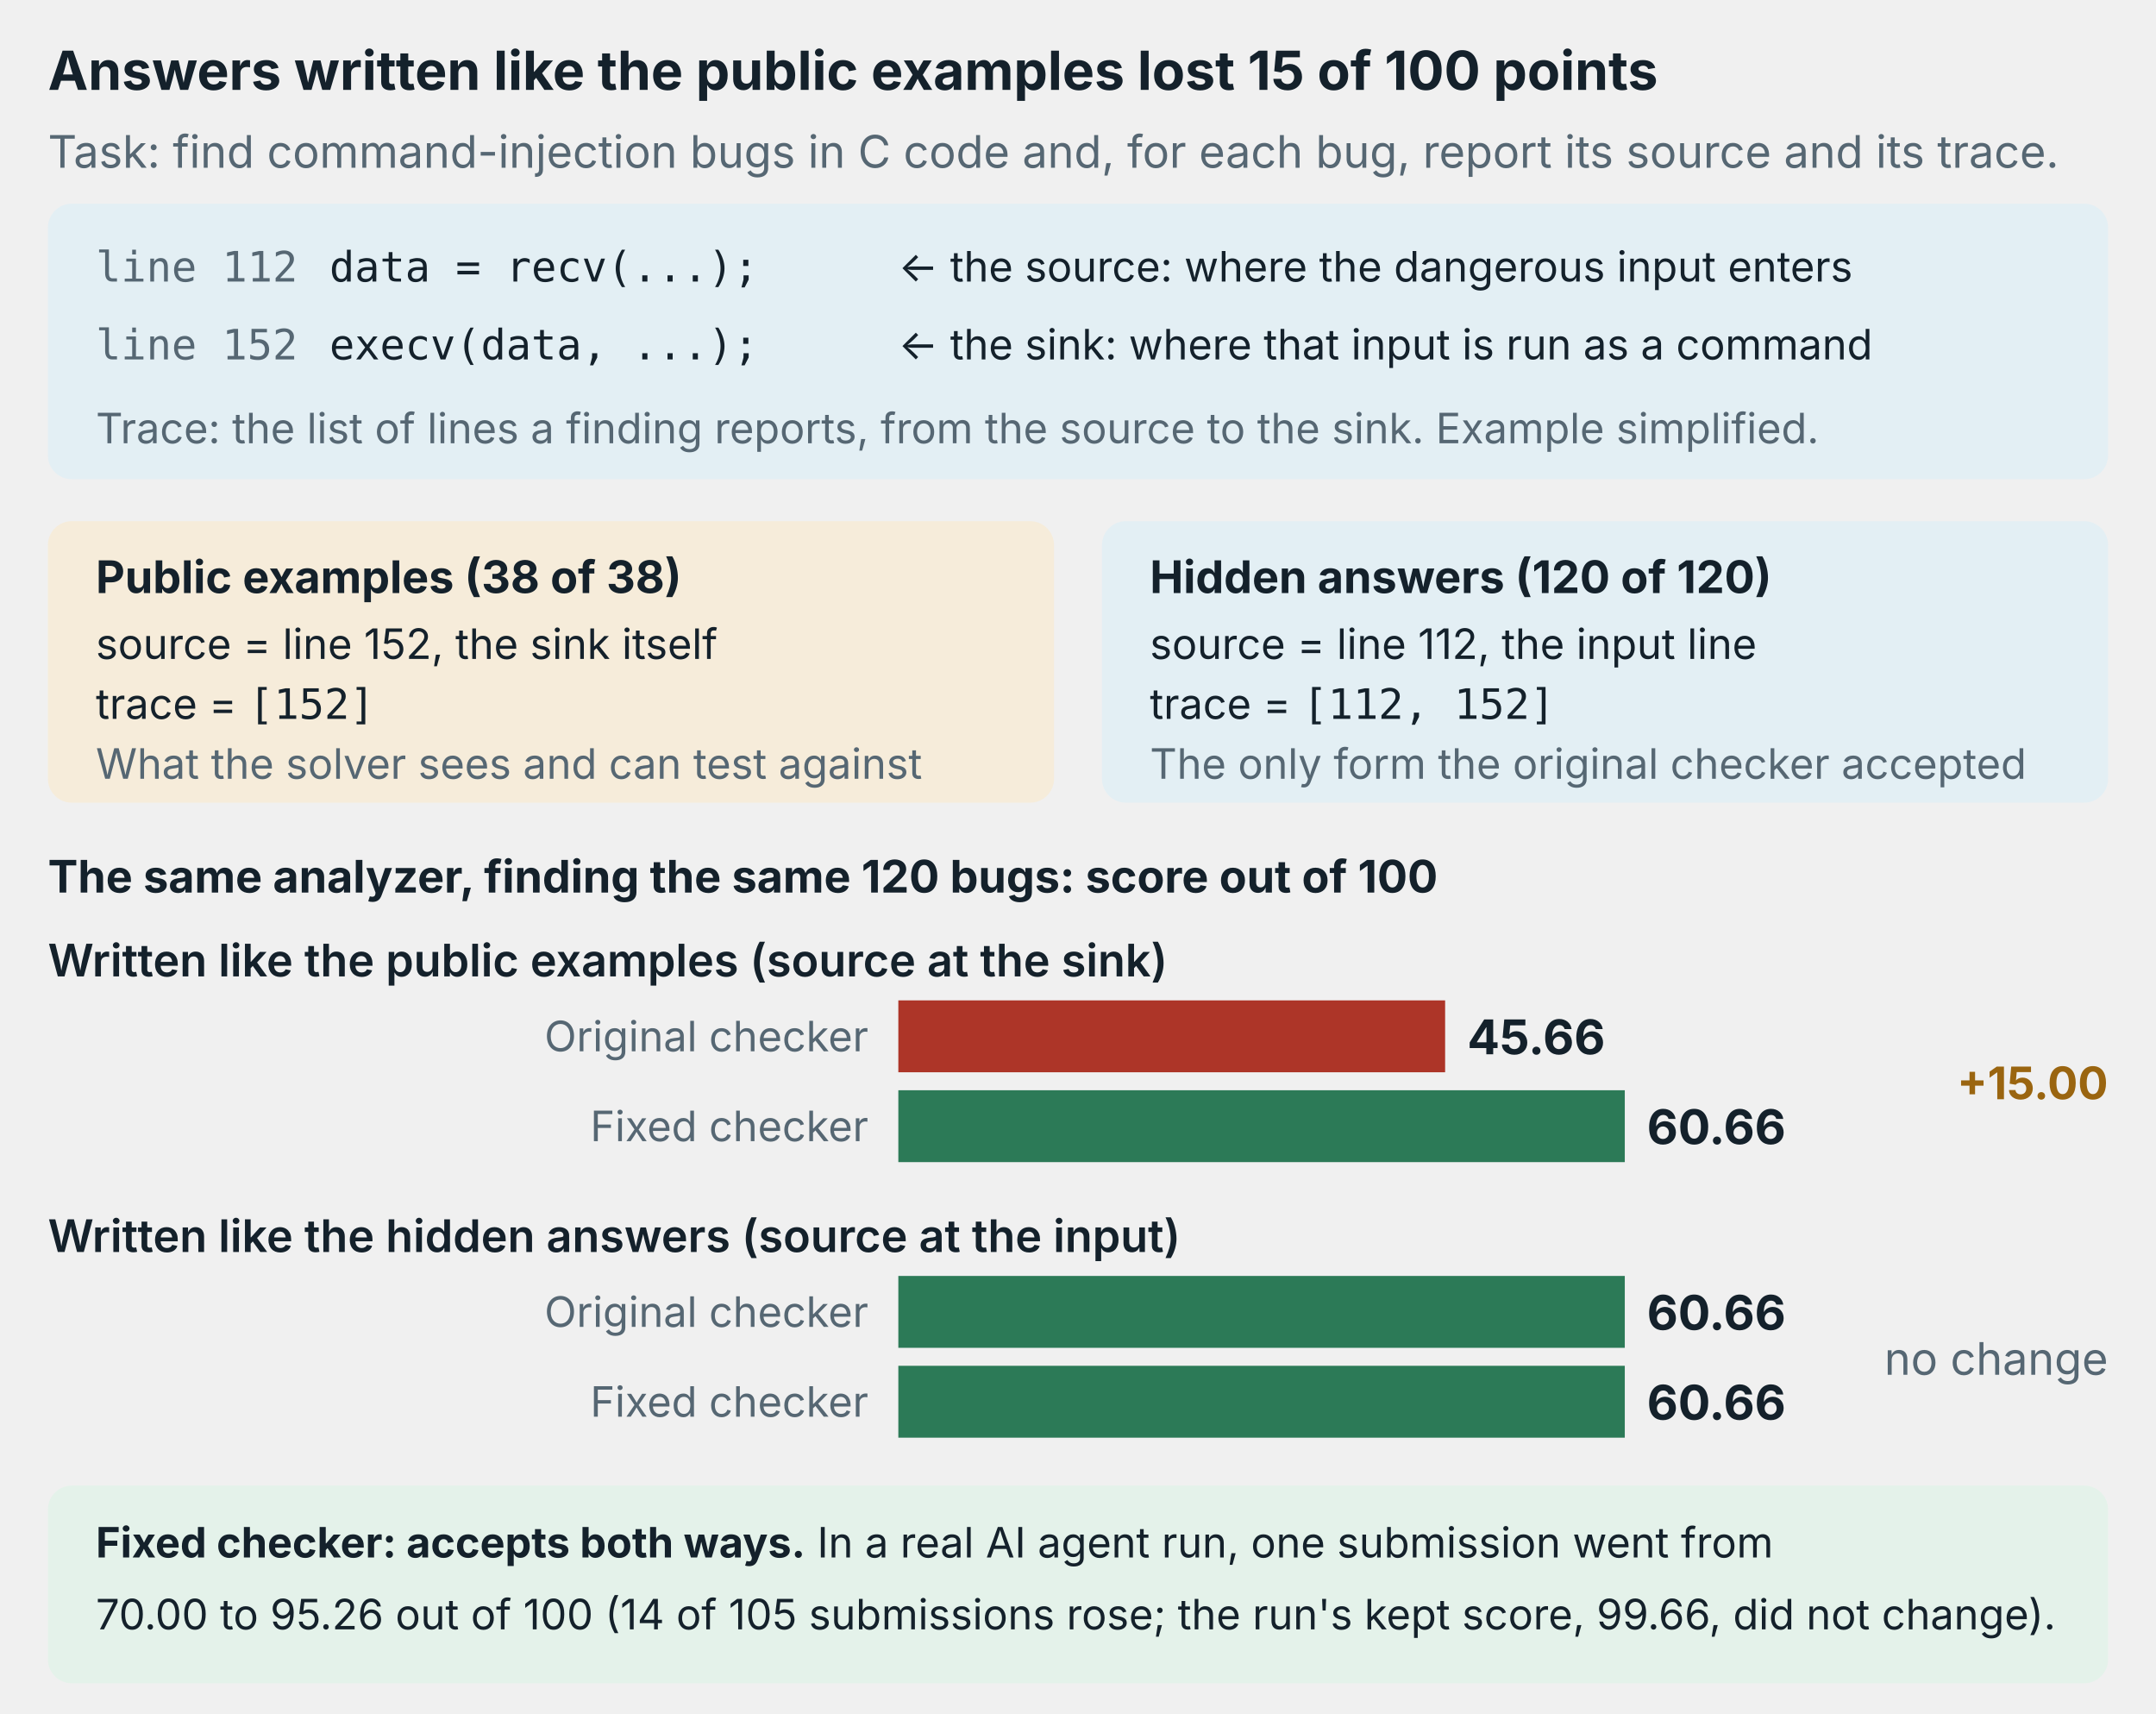
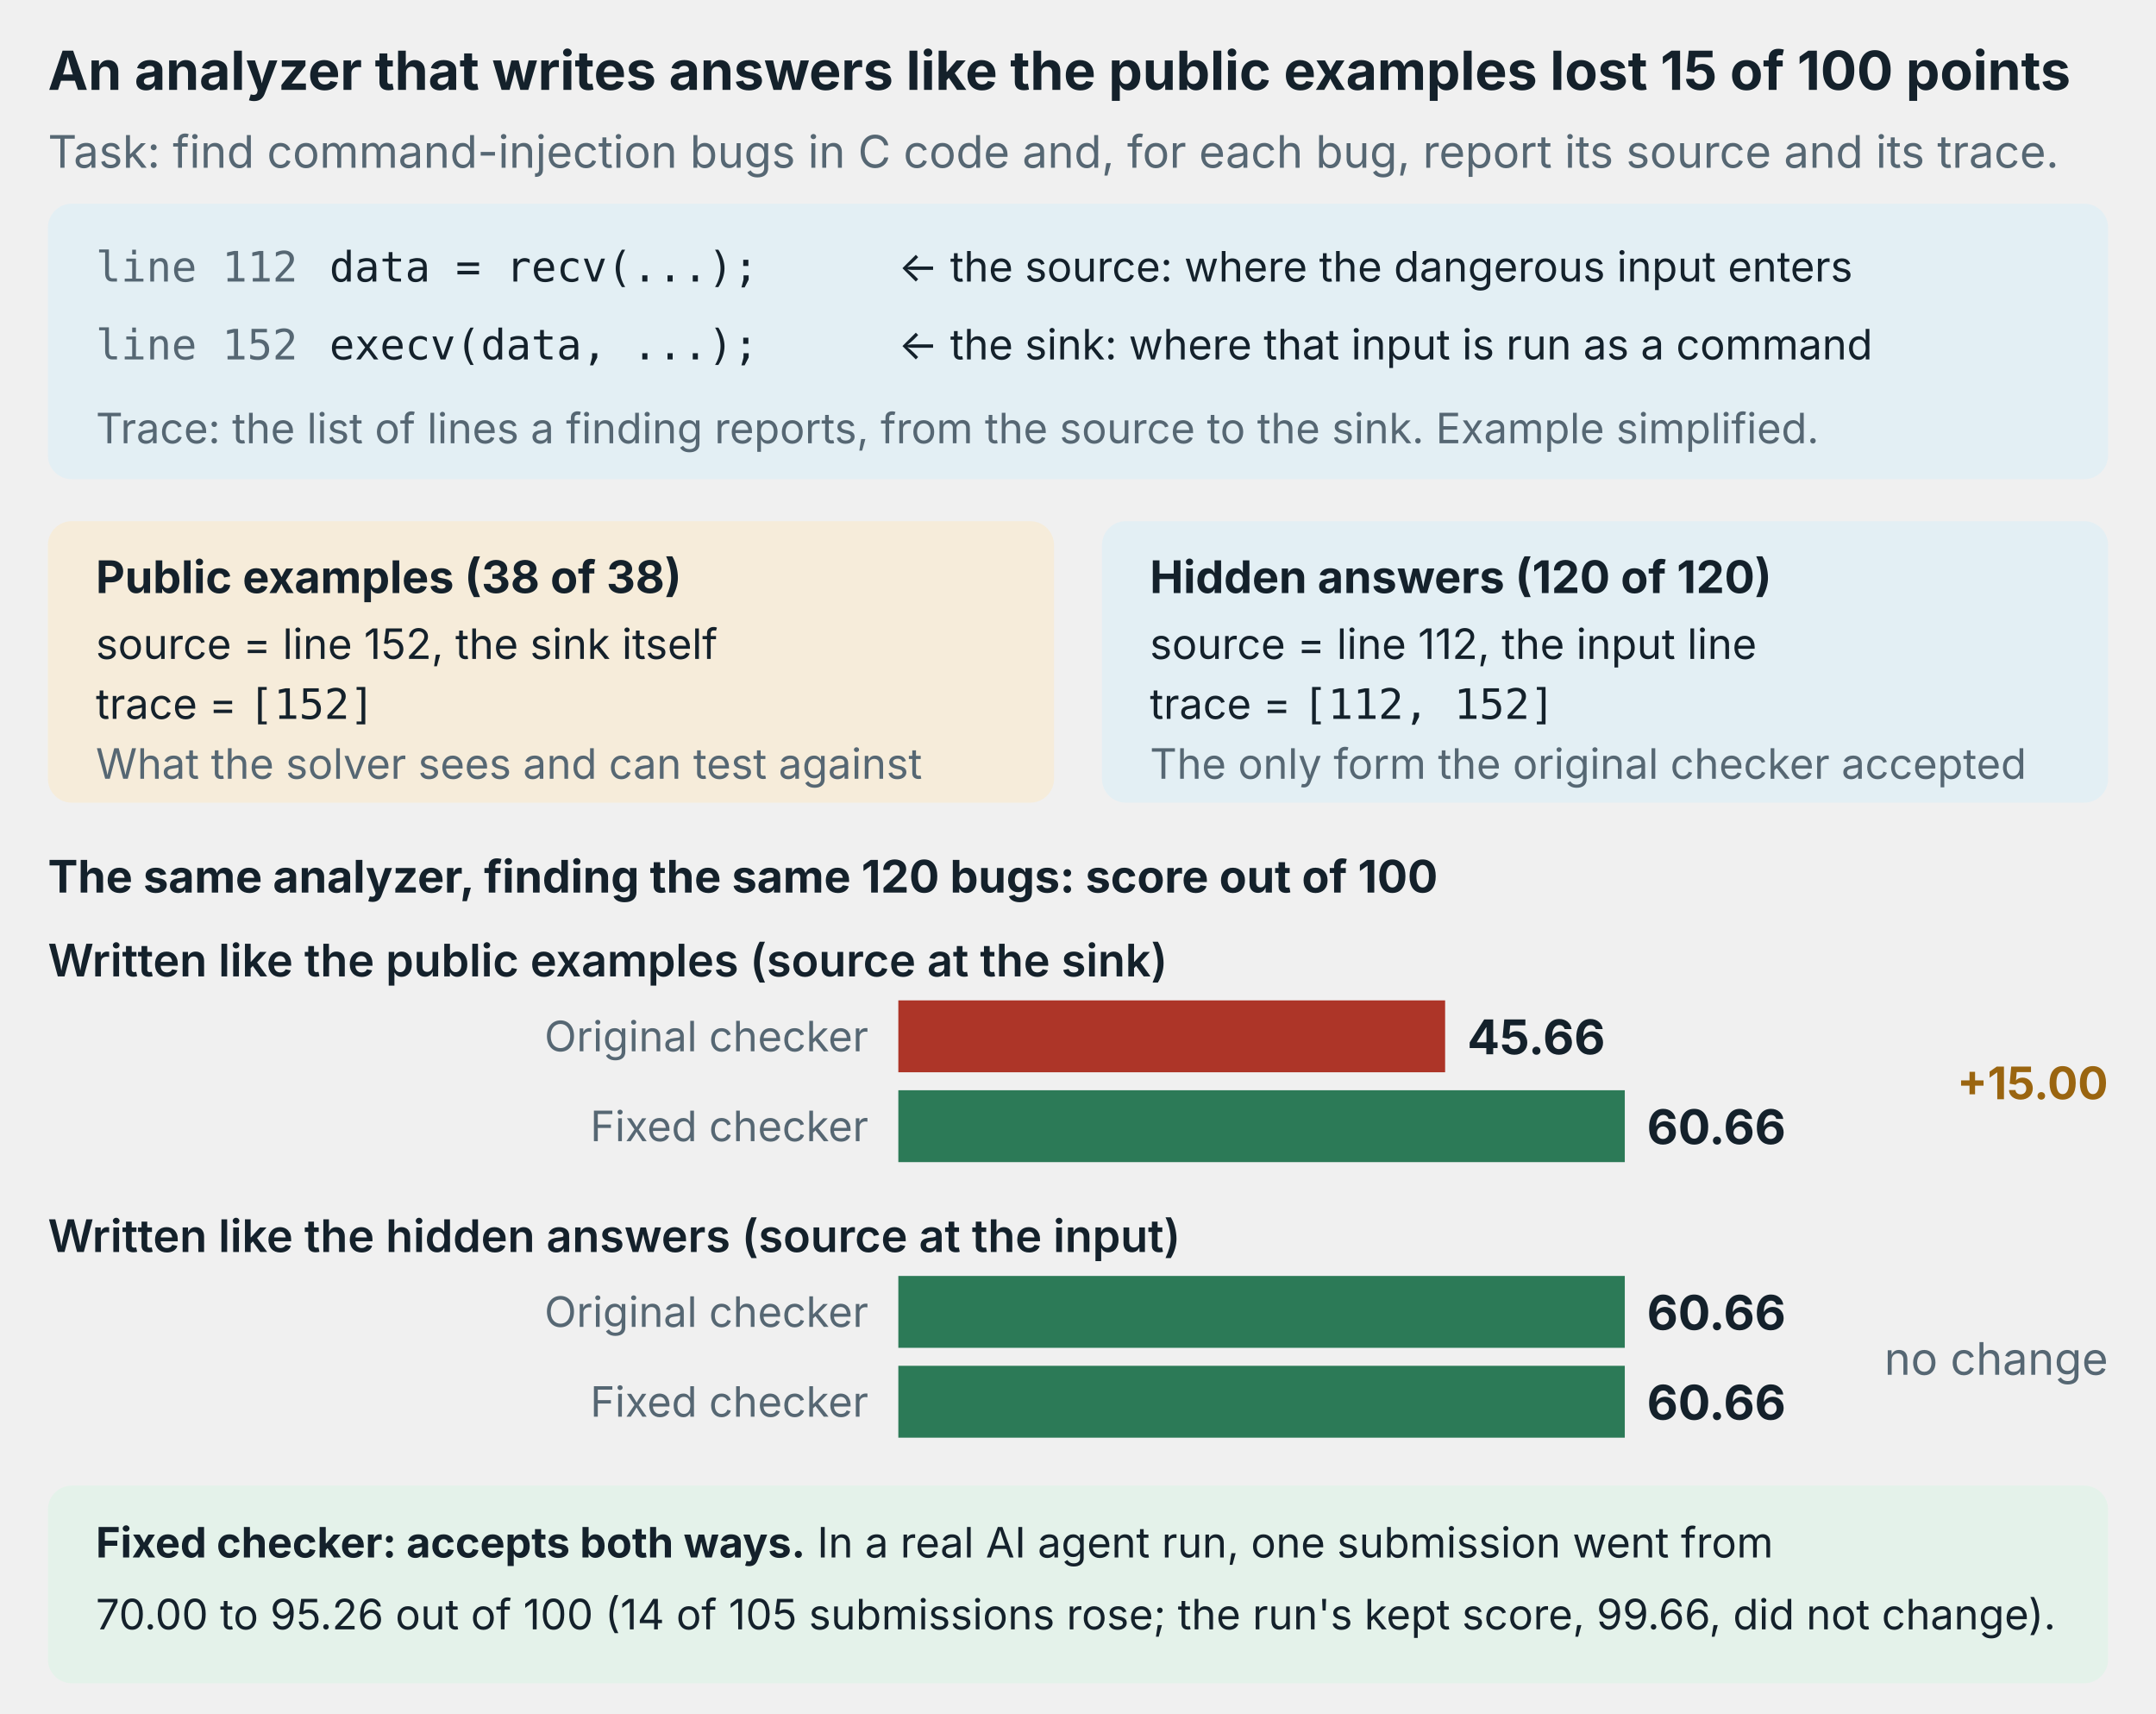
<svg xmlns="http://www.w3.org/2000/svg" viewBox="0 0 720 572" role="img">
  <style>
  .ink{fill:#14212b} .muted{fill:#566773} .rule{stroke:#d3dbe0} .bg{fill:#ffffff}
  .good{fill:#2c7a57} .bad{fill:#ad3528} .warn{fill:#9a6510} .acc{fill:#0f5c78}
  .goodS{stroke:#2c7a57} .badS{stroke:#ad3528} .accS{stroke:#0f5c78} .inkS{stroke:#14212b} .warnS{stroke:#9a6510}
  .goodBg{fill:#e4f2ea} .badBg{fill:#f6e2df} .warnBg{fill:#f6ecda} .accBg{fill:#e3eff4}
  text{font-family:"IBM Plex Sans",system-ui,-apple-system,"Segoe UI",sans-serif}
  .mono{font-family:"IBM Plex Mono",ui-monospace,"SFMono-Regular",Menlo,Consolas,monospace}
  @media (prefers-color-scheme: dark){
    .ink{fill:#e2e9ed} .muted{fill:#95a6b1} .rule{stroke:#2a3843} .bg{fill:#152029}
    .good{fill:#6cc79a} .bad{fill:#f08a7c} .warn{fill:#e0a64a} .acc{fill:#6cb6d3}
    .goodS{stroke:#6cc79a} .badS{stroke:#f08a7c} .accS{stroke:#6cb6d3} .inkS{stroke:#e2e9ed} .warnS{stroke:#e0a64a}
    .goodBg{fill:#15302a} .badBg{fill:#3a1f1c} .warnBg{fill:#352a16} .accBg{fill:#16303c}
  }
</style>
-   <text x="16" y="30" font-size="18" font-weight="700" class="ink">Answers written like the public examples lost 15 of 100 points</text>
+   <text x="16" y="30" font-size="18" font-weight="700" class="ink">An analyzer that writes answers like the public examples lost 15 of 100 points</text>
  <text x="16" y="56" font-size="15" class="muted">Task: find command-injection bugs in C code and, for each bug, report its source and its trace.</text>
  <rect x="16" y="68" width="688" height="92" rx="8" class="accBg" />
  <text x="32" y="94" font-size="14" class="muted mono">line 112</text>
  <text x="110" y="94" font-size="14" class="ink mono">data = recv(...);</text>
  <text x="300" y="94" font-size="14" class="ink">← the source: where the dangerous input enters</text>
  <text x="32" y="120" font-size="14" class="muted mono">line 152</text>
  <text x="110" y="120" font-size="14" class="ink mono">execv(data, ...);</text>
  <text x="300" y="120" font-size="14" class="ink">← the sink: where that input is run as a command</text>
  <text x="32" y="148" font-size="14" class="muted">Trace: the list of lines a finding reports, from the source to the sink. Example simplified.</text>
  <rect x="16" y="174" width="336" height="94" rx="8" class="warnBg" />
  <text x="32" y="198" font-size="15" font-weight="700" class="ink">Public examples (38 of 38)</text>
  <text x="32" y="220" font-size="14" class="ink">source = line 152, the sink itself</text>
  <text x="32" y="240" font-size="14" class="ink">trace = <tspan class="mono">[152]</tspan>
  </text>
  <text x="32" y="260" font-size="14" class="muted">What the solver sees and can test against</text>
  <rect x="368" y="174" width="336" height="94" rx="8" class="accBg" />
  <text x="384" y="198" font-size="15" font-weight="700" class="ink">Hidden answers (120 of 120)</text>
  <text x="384" y="220" font-size="14" class="ink">source = line 112, the input line</text>
  <text x="384" y="240" font-size="14" class="ink">trace = <tspan class="mono">[112, 152]</tspan>
  </text>
  <text x="384" y="260" font-size="14" class="muted">The only form the original checker accepted</text>
  <text x="16" y="298" font-size="15" font-weight="700" class="ink">The same analyzer, finding the same 120 bugs: score out of 100</text>
  <text x="16" y="326" font-size="15" font-weight="600" class="ink">Written like the public examples (source at the sink)</text>
  <text x="290" y="351" font-size="14" text-anchor="end" class="muted">Original checker</text>
  <rect x="300" y="334" width="182.6" height="24" class="bad" />
  <text x="490" y="352" font-size="16" font-weight="700" class="ink">45.66</text>
  <text x="290" y="381" font-size="14" text-anchor="end" class="muted">Fixed checker</text>
  <rect x="300" y="364" width="242.6" height="24" class="good" />
  <text x="550" y="382" font-size="16" font-weight="700" class="ink">60.66</text>
  <text x="704" y="367" font-size="15" font-weight="700" text-anchor="end" class="warn">+15.00</text>
  <text x="16" y="418" font-size="15" font-weight="600" class="ink">Written like the hidden answers (source at the input)</text>
  <text x="290" y="443" font-size="14" text-anchor="end" class="muted">Original checker</text>
  <rect x="300" y="426" width="242.6" height="24" class="good" />
  <text x="550" y="444" font-size="16" font-weight="700" class="ink">60.66</text>
  <text x="290" y="473" font-size="14" text-anchor="end" class="muted">Fixed checker</text>
  <rect x="300" y="456" width="242.6" height="24" class="good" />
  <text x="550" y="474" font-size="16" font-weight="700" class="ink">60.66</text>
  <text x="704" y="459" font-size="15" text-anchor="end" class="muted">no change</text>
  <rect x="16" y="496" width="688" height="66" rx="8" class="goodBg" />
  <text x="32" y="520" font-size="14" class="ink">
    <tspan font-weight="700">Fixed checker: accepts both ways.</tspan> In a real AI agent run, one submission went from</text>
  <text x="32" y="544" font-size="14" class="ink">70.00 to 95.26 out of 100 (14 of 105 submissions rose; the run's kept score, 99.66, did not change).</text>
</svg>
